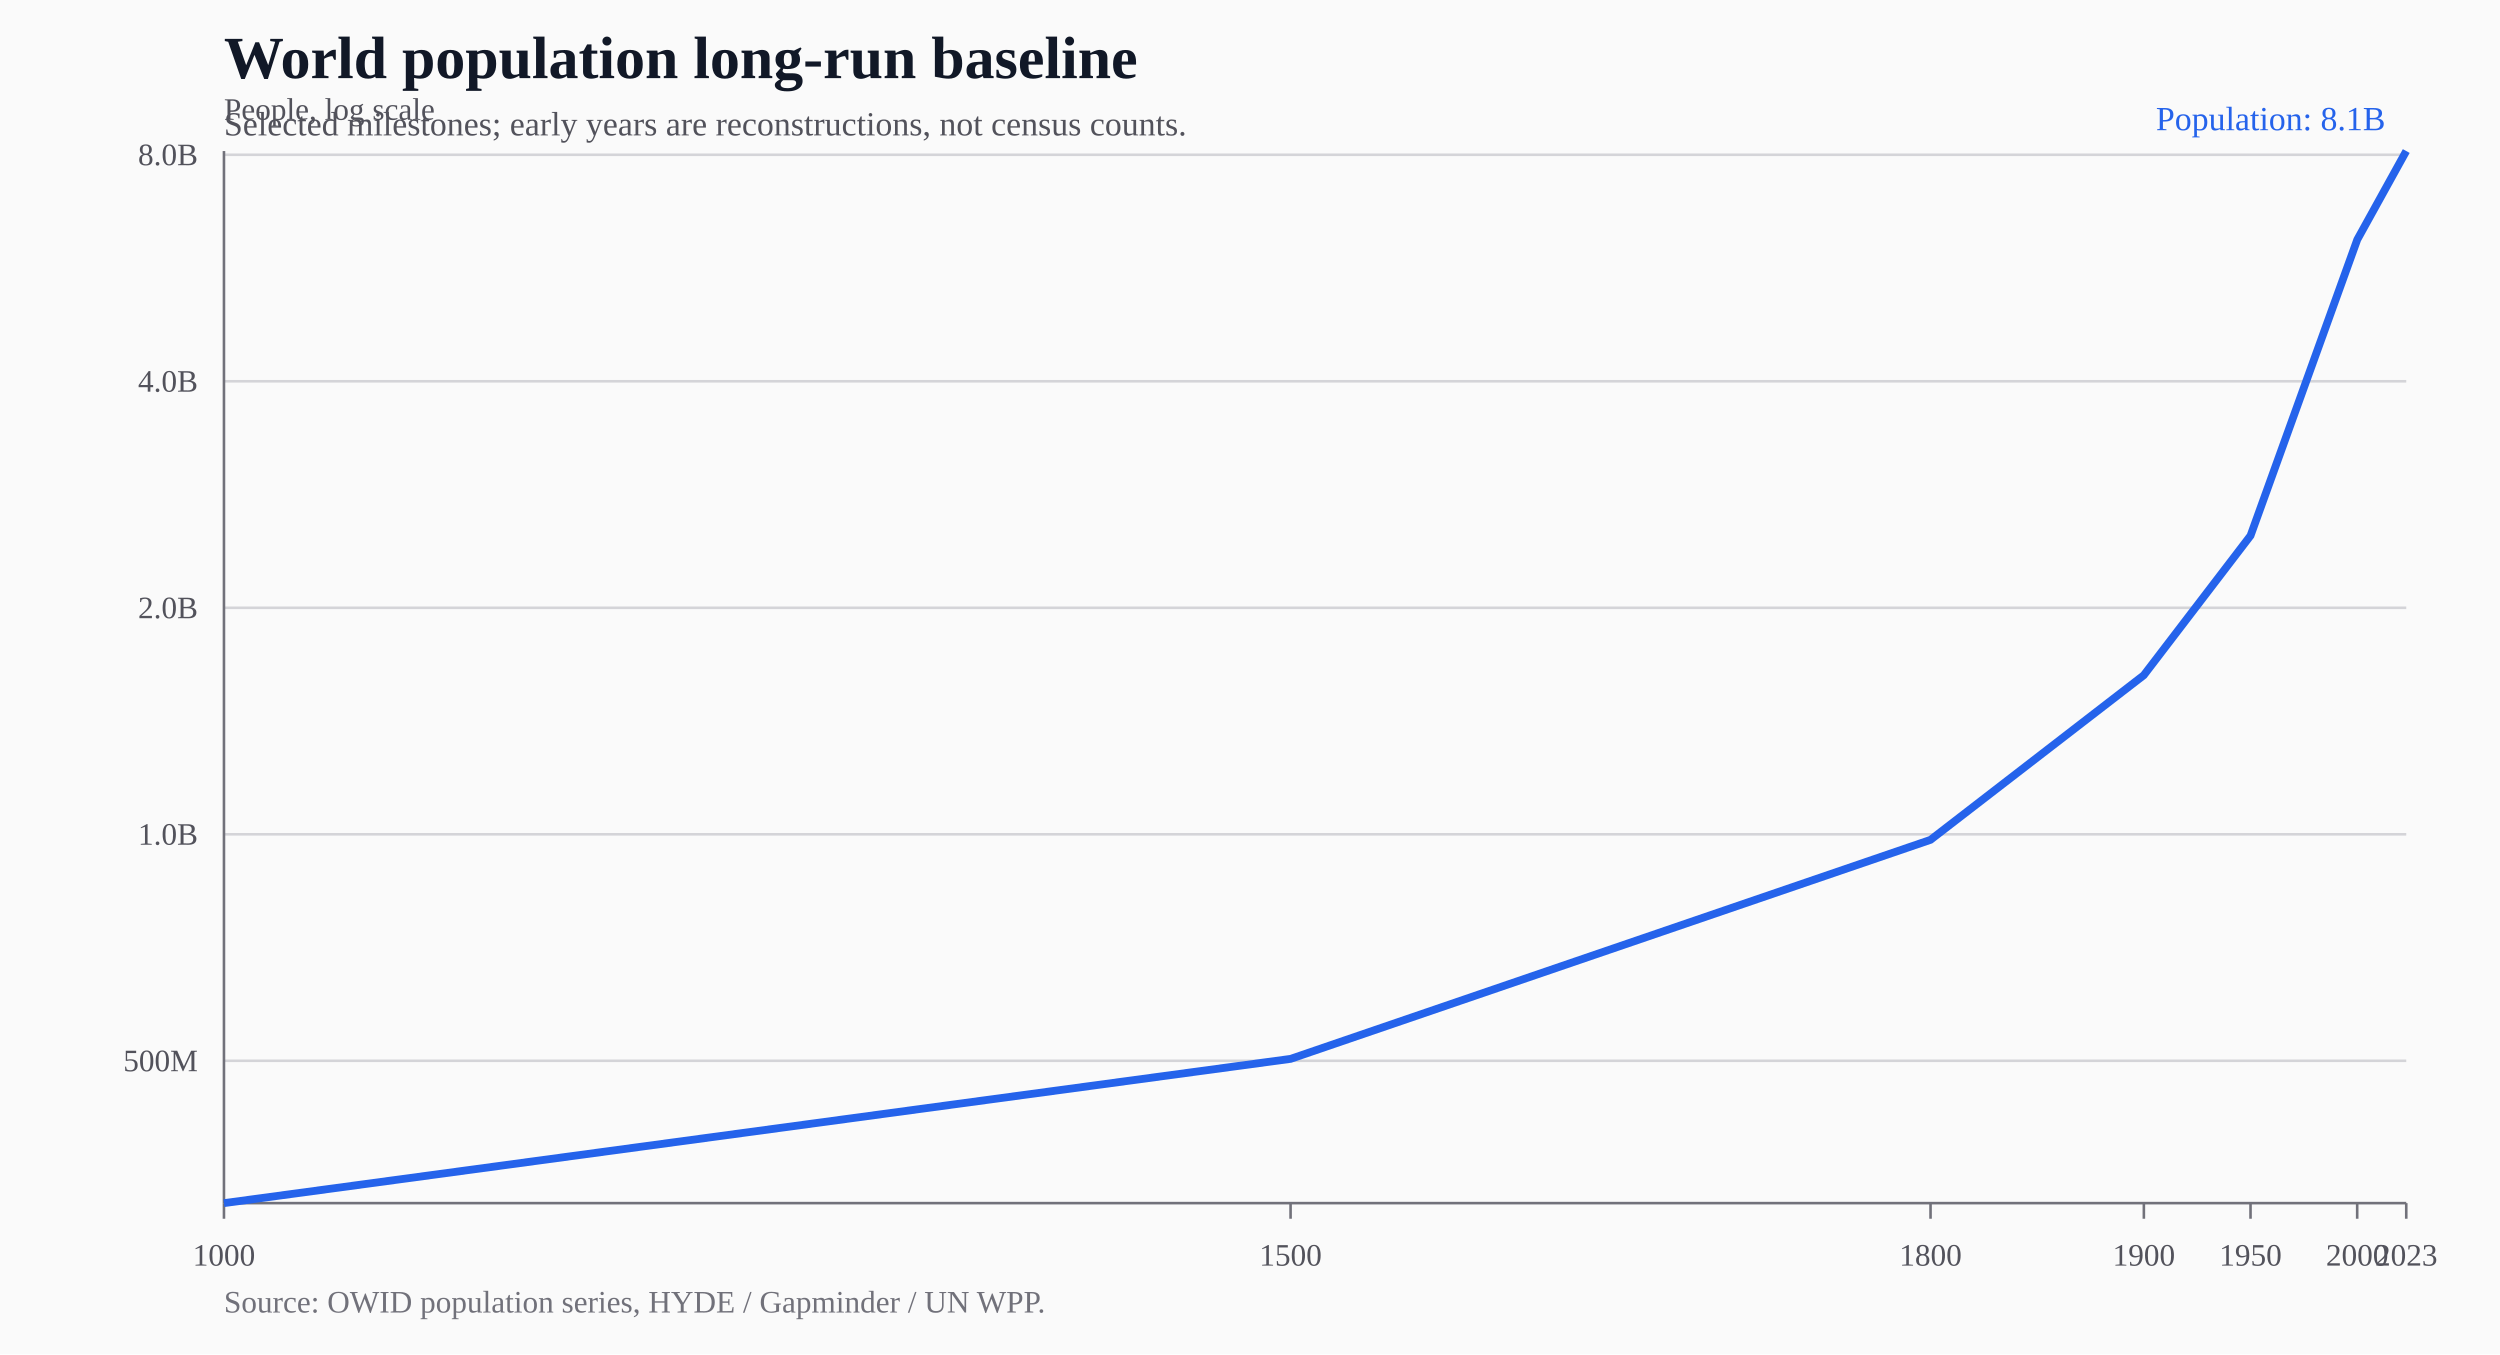
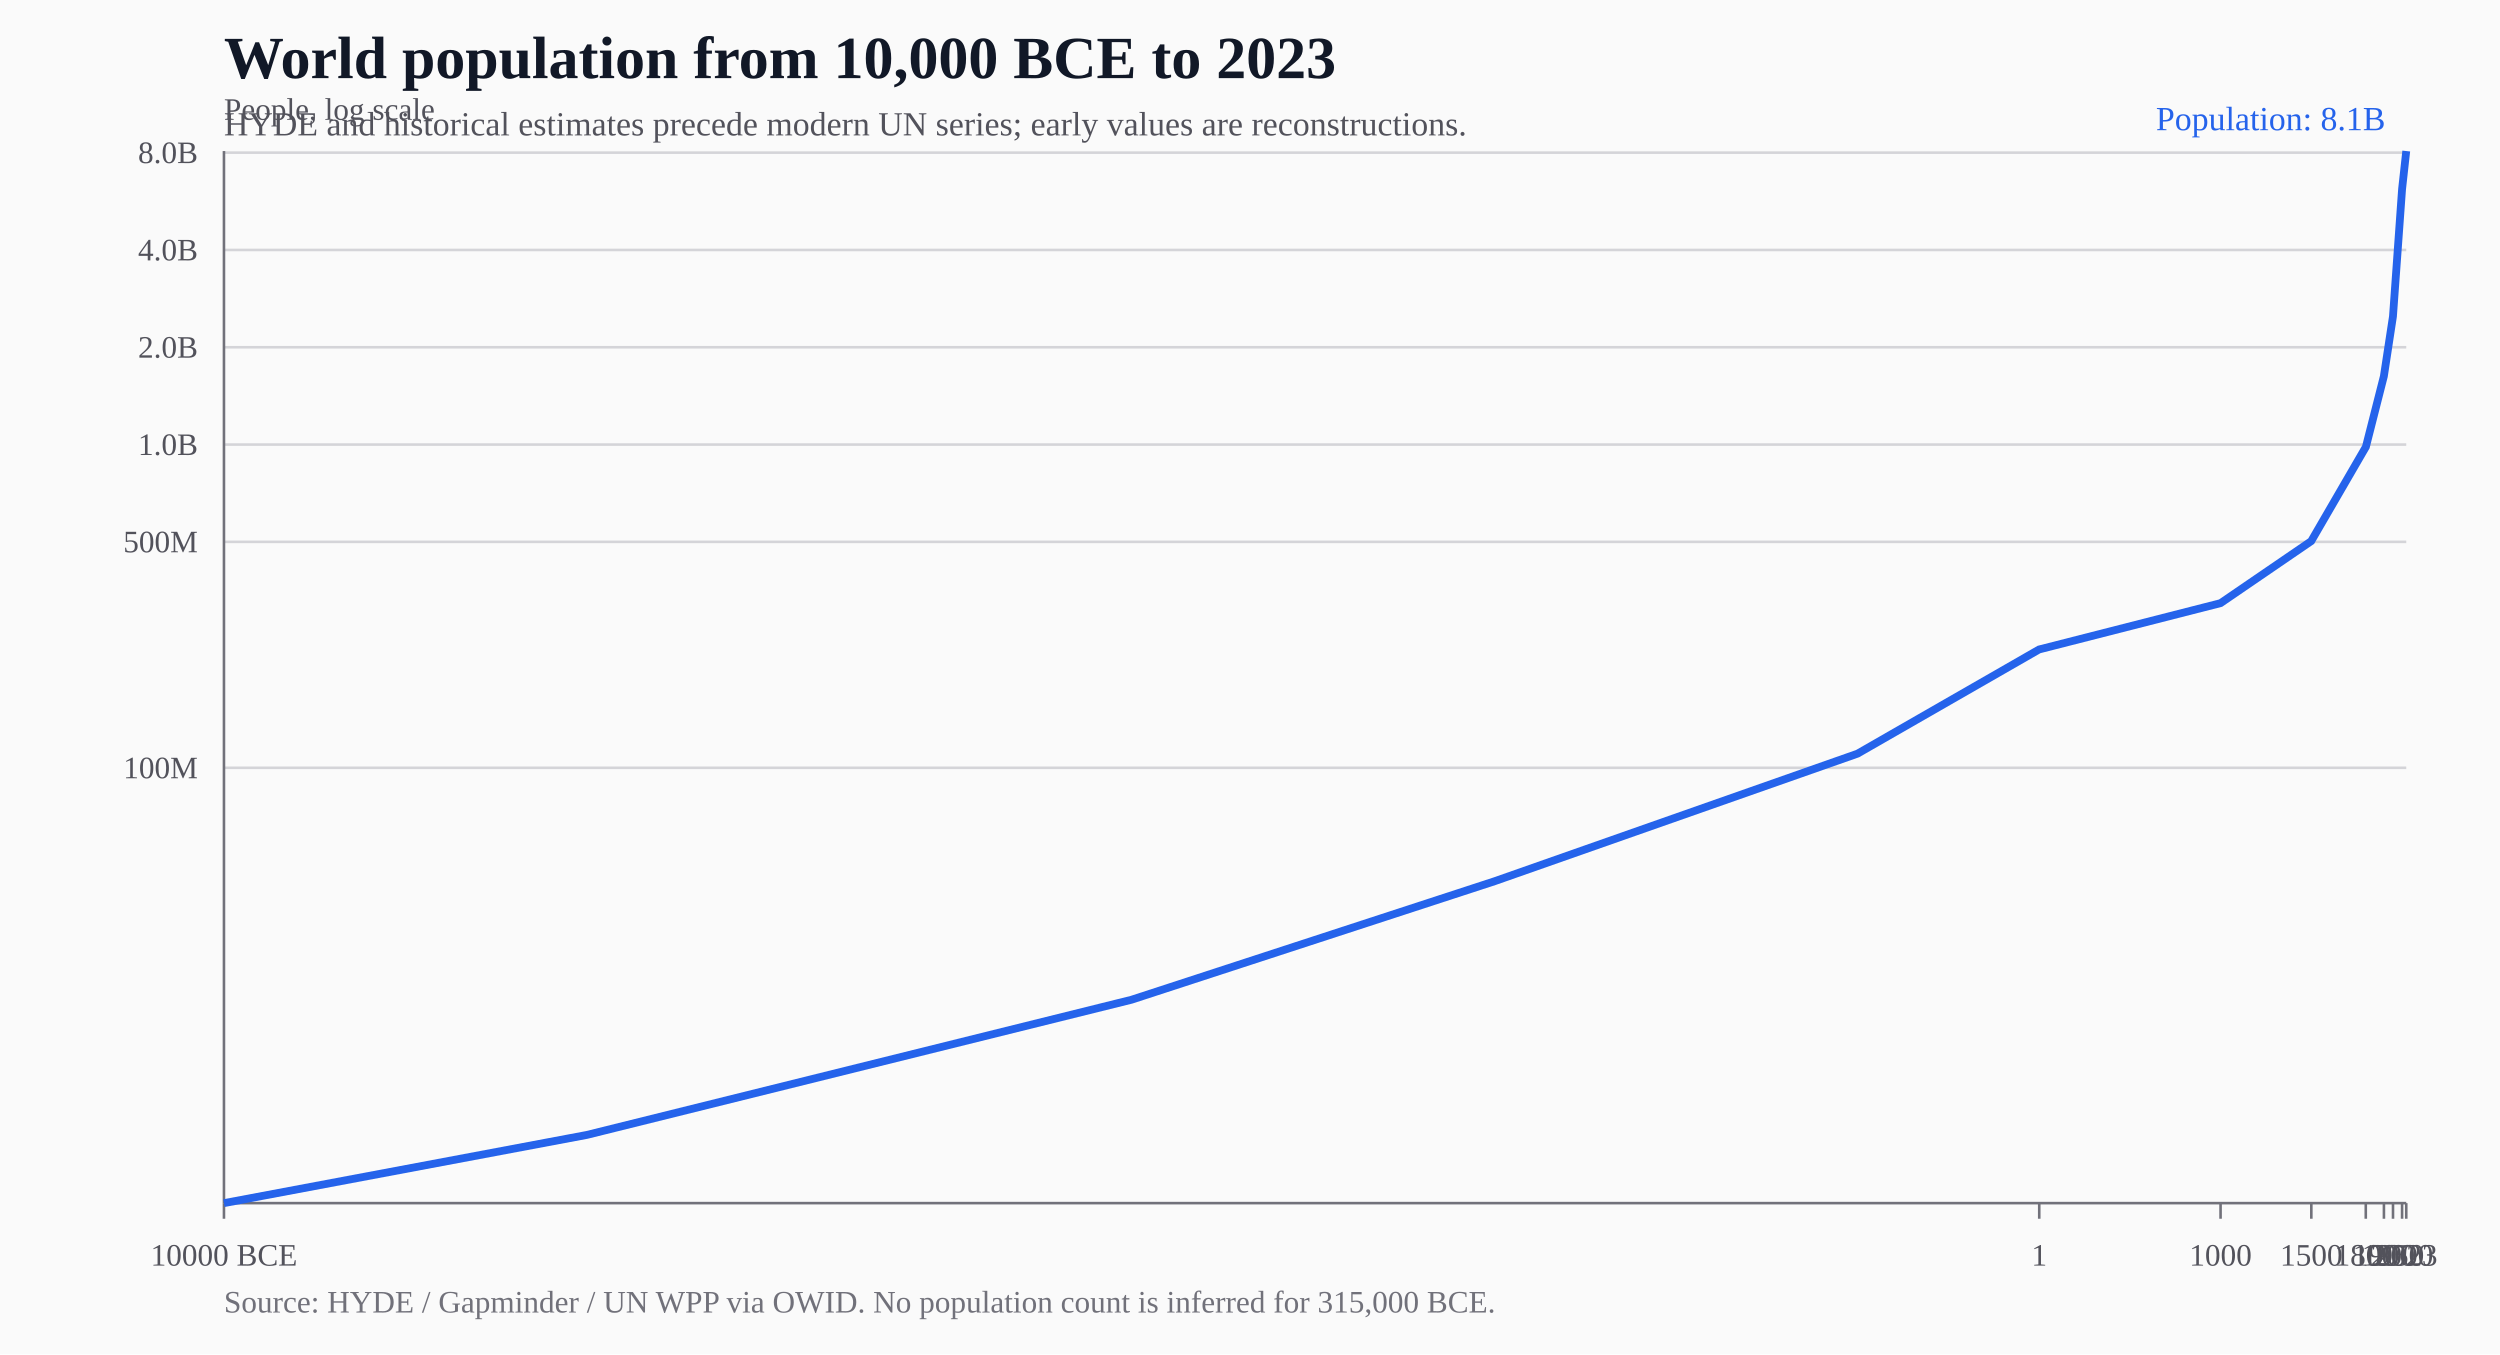
- <svg xmlns="http://www.w3.org/2000/svg" width="960" height="520" viewBox="0 0 960 520" role="img" aria-label="World population long-run baseline">
+ <svg xmlns="http://www.w3.org/2000/svg" width="960" height="520" viewBox="0 0 960 520" role="img" aria-label="World population from 10,000 BCE to 2023">
  <rect width="100%" height="100%" fill="#fafafa" />
-   <text x="86" y="30" font-size="23" font-weight="700" fill="#111827">World population long-run baseline</text>
-   <text x="86" y="52" font-size="13" fill="#52525b">Selected milestones; early years are reconstructions, not census counts.</text>
-   <line x1="86" x2="924" y1="407.348" y2="407.348" stroke="#d4d4d8" stroke-width="1" />
-   <text x="76" y="411.348" text-anchor="end" font-size="12" fill="#52525b">500M</text>
-   <line x1="86" x2="924" y1="320.369" y2="320.369" stroke="#d4d4d8" stroke-width="1" />
-   <text x="76" y="324.369" text-anchor="end" font-size="12" fill="#52525b">1.0B</text>
-   <line x1="86" x2="924" y1="233.39" y2="233.39" stroke="#d4d4d8" stroke-width="1" />
-   <text x="76" y="237.39" text-anchor="end" font-size="12" fill="#52525b">2.0B</text>
-   <line x1="86" x2="924" y1="146.41" y2="146.41" stroke="#d4d4d8" stroke-width="1" />
-   <text x="76" y="150.41" text-anchor="end" font-size="12" fill="#52525b">4.0B</text>
-   <line x1="86" x2="924" y1="59.431" y2="59.431" stroke="#d4d4d8" stroke-width="1" />
-   <text x="76" y="63.431" text-anchor="end" font-size="12" fill="#52525b">8.0B</text>
+   <text x="86" y="30" font-size="23" font-weight="700" fill="#111827">World population from 10,000 BCE to 2023</text>
+   <text x="86" y="52" font-size="13" fill="#52525b">HYDE and historical estimates precede modern UN series; early values are reconstructions.</text>
+   <line x1="86" x2="924" y1="294.84" y2="294.84" stroke="#d4d4d8" stroke-width="1" />
+   <text x="76" y="298.84" text-anchor="end" font-size="12" fill="#52525b">100M</text>
+   <line x1="86" x2="924" y1="208.079" y2="208.079" stroke="#d4d4d8" stroke-width="1" />
+   <text x="76" y="212.079" text-anchor="end" font-size="12" fill="#52525b">500M</text>
+   <line x1="86" x2="924" y1="170.713" y2="170.713" stroke="#d4d4d8" stroke-width="1" />
+   <text x="76" y="174.713" text-anchor="end" font-size="12" fill="#52525b">1.0B</text>
+   <line x1="86" x2="924" y1="133.347" y2="133.347" stroke="#d4d4d8" stroke-width="1" />
+   <text x="76" y="137.347" text-anchor="end" font-size="12" fill="#52525b">2.0B</text>
+   <line x1="86" x2="924" y1="95.981" y2="95.981" stroke="#d4d4d8" stroke-width="1" />
+   <text x="76" y="99.981" text-anchor="end" font-size="12" fill="#52525b">4.0B</text>
+   <line x1="86" x2="924" y1="58.615" y2="58.615" stroke="#d4d4d8" stroke-width="1" />
+   <text x="76" y="62.615" text-anchor="end" font-size="12" fill="#52525b">8.0B</text>
  <line x1="86" x2="924" y1="462" y2="462" stroke="#71717a" />
  <line x1="86" x2="86" y1="58" y2="462" stroke="#71717a" />
  <line x1="86" x2="86" y1="462" y2="468" stroke="#71717a" />
-   <text x="86" y="486" text-anchor="middle" font-size="12" fill="#52525b">1000</text>
-   <line x1="495.58" x2="495.58" y1="462" y2="468" stroke="#71717a" />
-   <text x="495.58" y="486" text-anchor="middle" font-size="12" fill="#52525b">1500</text>
-   <line x1="741.327" x2="741.327" y1="462" y2="468" stroke="#71717a" />
-   <text x="741.327" y="486" text-anchor="middle" font-size="12" fill="#52525b">1800</text>
-   <line x1="823.243" x2="823.243" y1="462" y2="468" stroke="#71717a" />
-   <text x="823.243" y="486" text-anchor="middle" font-size="12" fill="#52525b">1900</text>
-   <line x1="864.201" x2="864.201" y1="462" y2="468" stroke="#71717a" />
-   <text x="864.201" y="486" text-anchor="middle" font-size="12" fill="#52525b">1950</text>
-   <line x1="905.159" x2="905.159" y1="462" y2="468" stroke="#71717a" />
-   <text x="905.159" y="486" text-anchor="middle" font-size="12" fill="#52525b">2000</text>
+   <text x="86" y="486" text-anchor="middle" font-size="12" fill="#52525b">10000 BCE</text>
+   <line x1="783.067" x2="783.067" y1="462" y2="468" stroke="#71717a" />
+   <text x="783.067" y="486" text-anchor="middle" font-size="12" fill="#52525b">1</text>
+   <line x1="852.697" x2="852.697" y1="462" y2="468" stroke="#71717a" />
+   <text x="852.697" y="486" text-anchor="middle" font-size="12" fill="#52525b">1000</text>
+   <line x1="887.547" x2="887.547" y1="462" y2="468" stroke="#71717a" />
+   <text x="887.547" y="486" text-anchor="middle" font-size="12" fill="#52525b">1500</text>
+   <line x1="908.457" x2="908.457" y1="462" y2="468" stroke="#71717a" />
+   <text x="908.457" y="486" text-anchor="middle" font-size="12" fill="#52525b">1800</text>
+   <line x1="915.427" x2="915.427" y1="462" y2="468" stroke="#71717a" />
+   <text x="915.427" y="486" text-anchor="middle" font-size="12" fill="#52525b">1900</text>
+   <line x1="918.912" x2="918.912" y1="462" y2="468" stroke="#71717a" />
+   <text x="918.912" y="486" text-anchor="middle" font-size="12" fill="#52525b">1950</text>
+   <line x1="922.397" x2="922.397" y1="462" y2="468" stroke="#71717a" />
+   <text x="922.397" y="486" text-anchor="middle" font-size="12" fill="#52525b">2000</text>
  <line x1="924" x2="924" y1="462" y2="468" stroke="#71717a" />
  <text x="924" y="486" text-anchor="middle" font-size="12" fill="#52525b">2023</text>
  <text x="86" y="46" font-size="12" fill="#52525b">People, log scale</text>
-   <path d="M86.0,462.0 L495.6,406.6 L741.3,322.5 L823.2,259.3 L864.2,205.7 L905.2,92.0 L924.0,58.0" fill="none" stroke="#2563eb" stroke-width="3" />
+   <path d="M86.0,462.0 L225.4,435.8 L434.5,383.9 L573.9,338.4 L713.3,289.4 L783.0,249.4 L852.7,231.6 L887.5,207.8 L908.5,171.6 L915.4,144.5 L918.9,121.5 L922.4,72.6 L924.0,58.0" fill="none" stroke="#2563eb" stroke-width="3" />
  <text x="916" y="50" text-anchor="end" font-size="13" fill="#2563eb">Population: 8.1B</text>
-   <text x="86" y="504" font-size="12" fill="#71717a">Source: OWID population series, HYDE / Gapminder / UN WPP.</text>
+   <text x="86" y="504" font-size="12" fill="#71717a">Source: HYDE / Gapminder / UN WPP via OWID. No population count is inferred for 315,000 BCE.</text>
</svg>
